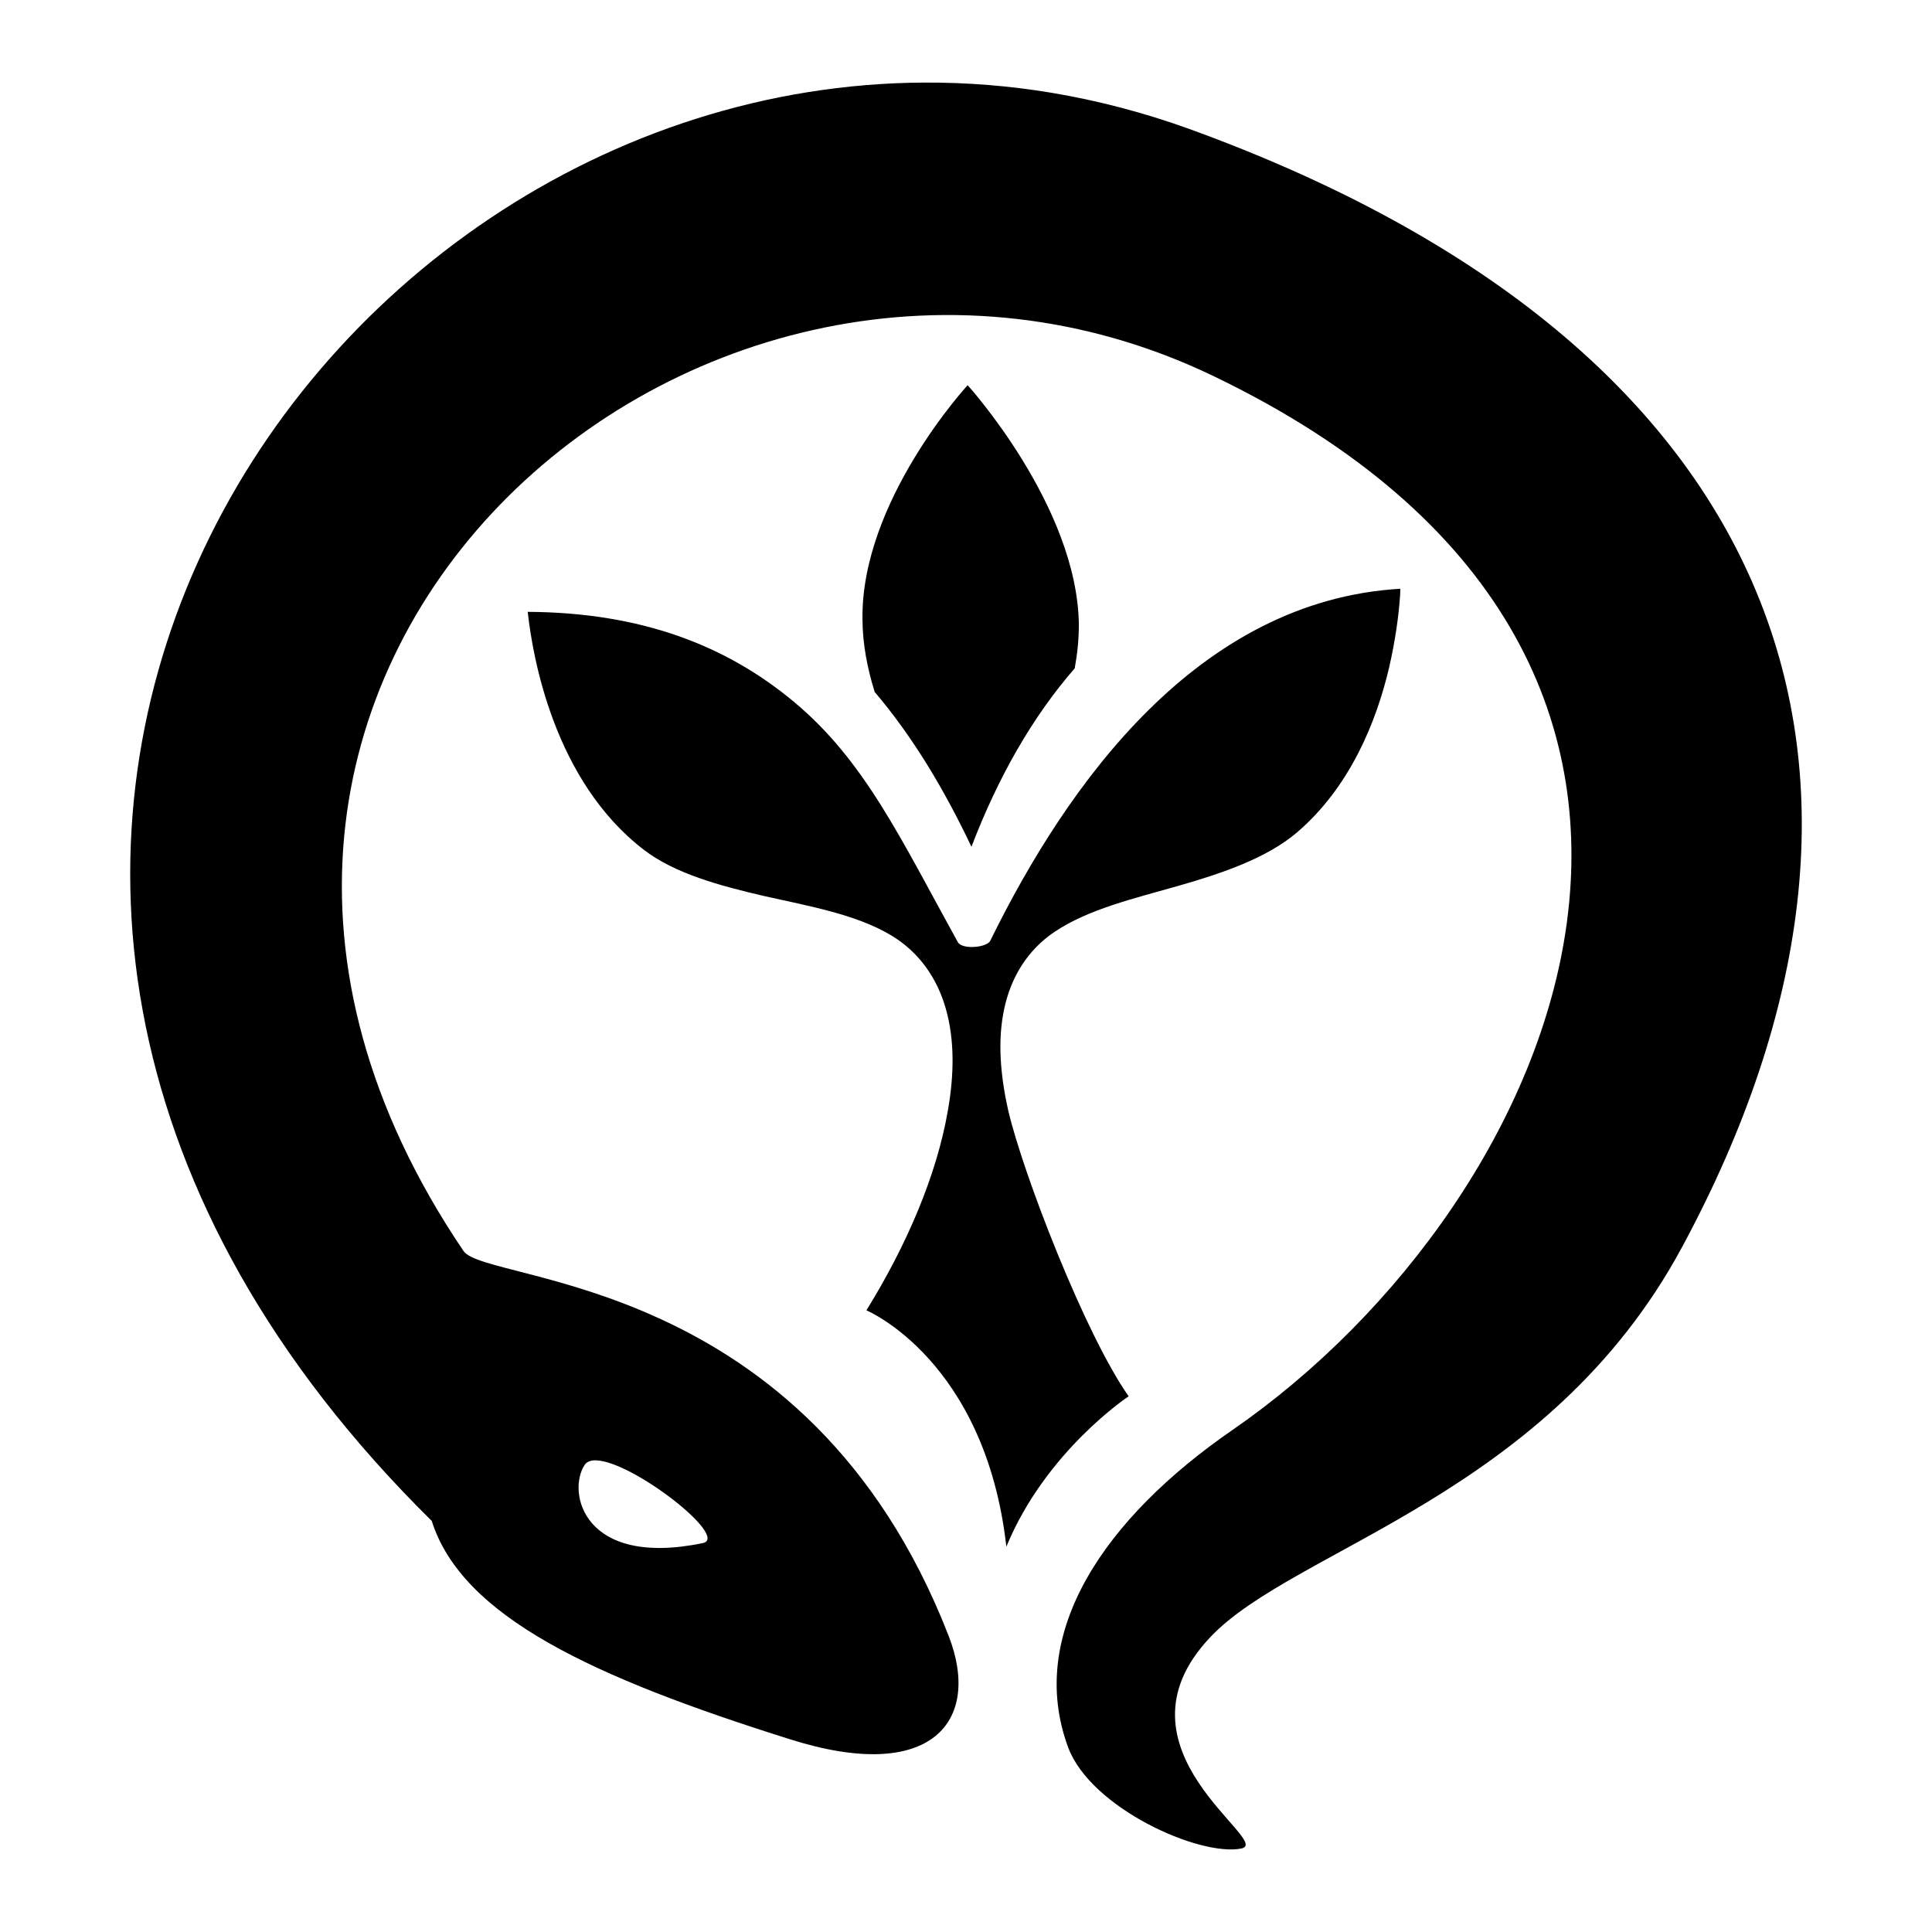
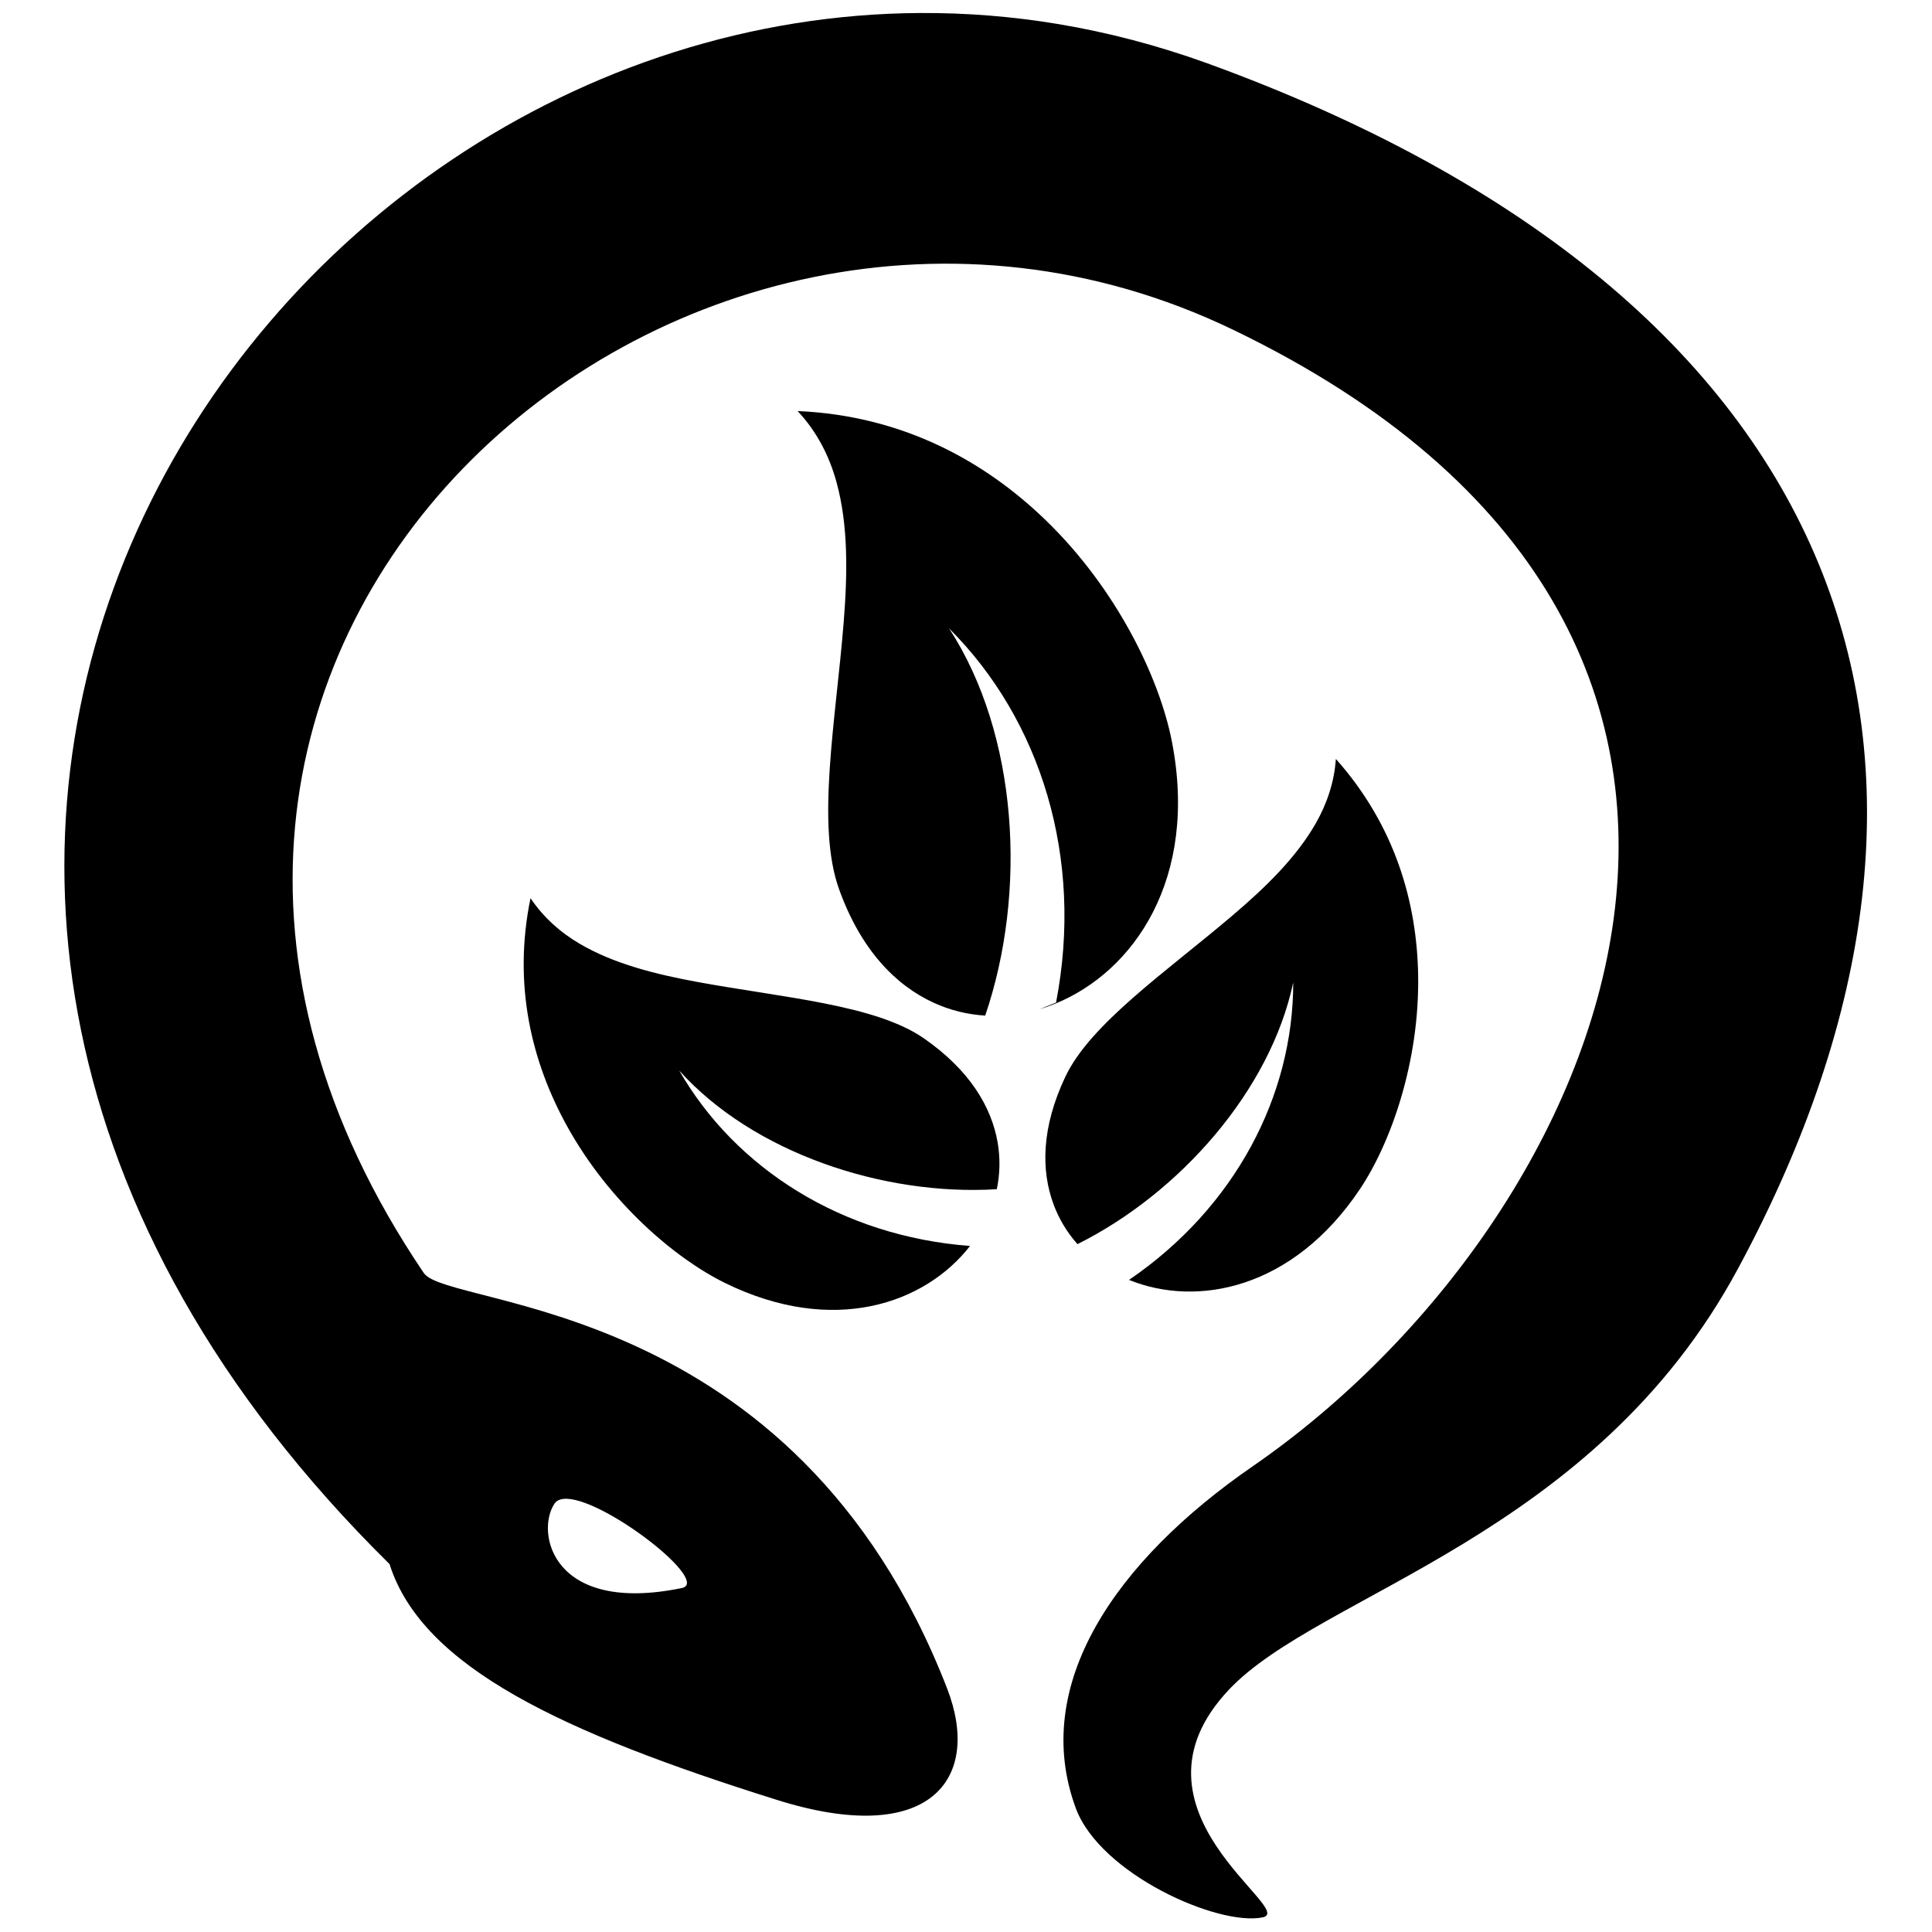
- <svg xmlns="http://www.w3.org/2000/svg" viewBox="0 0 512 512" style="height: 512px; width: 512px;">
-   <g class="" transform="translate(0,0)" style="">
-     <path d="M245.003 21.882c-166.998.752-303.014 211.052-130.59 381.17 8.035 25.41 42.784 41.465 94.91 57.862 37.832 11.993 50.783-4.965 42.102-27.322-37.478-96.526-122.616-93.237-128.593-102.07C19.647 179.044 185.37 34.12 321.578 99.659c154.92 74.51 93.159 218.387 5.099 279.26-33.979 23.392-54.793 53.902-43.615 84.13 5.99 16.174 34.958 29.057 45.928 26.818 8.658-1.764-36.293-26.3-8.303-55.948 22.237-23.66 89.603-37.464 125.124-103.51 67.453-125.152 28.701-238.4-130.697-296.26-12.156-4.374-24.254-7.519-36.38-9.55a199.684 199.684 0 0 0-33.73-2.716zm11.434 80.2s-28.375 30.73-27.871 62.145c.03 6.434 1.304 12.957 3.231 19.139 10.2 12.01 18.472 25.93 25.648 41.036 7.086-18.501 16.129-34.364 27.367-47.29.711-3.9 1.096-7.74 1.096-11.625-.415-31.398-29.471-63.405-29.471-63.405zm114.657 53.941c-53.459 3.158-88.03 51.295-108.637 93.234-.89 1.912-7.449 2.436-8.6.46-15.21-27.53-24.758-48.212-43.555-63.807-17.79-14.795-40.236-23.601-70.45-23.764 1.305 11.993 7 44.86 30.808 63.08 8.125 6.24 19.924 9.474 31.904 12.245 11.92 2.684 24.163 4.803 33.503 10.348 7.531 4.477 12.334 11.475 14.618 19.614 2.283 8.108 2.224 17.314.475 27.07-2.937 16.945-10.912 35.58-21.557 52.747 0 0 31.488 13.12 37.093 62.636 10.436-25.351 32.407-39.849 32.407-39.849-11.563-16.442-27.99-58.99-31.903-75.712-2.165-9.62-2.847-18.769-1.068-26.997 1.75-8.212 6.079-15.505 13.343-20.383 9.014-6.035 21.022-8.822 32.852-12.2 11.86-3.397 23.394-7.37 31.34-14.1 14.054-12.008 21.05-29.25 24.46-43.718 1.661-7.25 2.521-13.715 2.847-18.31.12-1.127.09-1.72.12-2.594zM157.973 387.005c9.72.266 35.546 20.438 28.251 21.939-31.767 6.533-35.988-13.624-31.287-20.722.588-.887 1.647-1.254 3.036-1.217z" fill="#000000" fill-opacity="1" />
+ <svg xmlns="http://www.w3.org/2000/svg" width="100%" height="100%" viewBox="0 0 2084 2084" version="1.1" xml:space="preserve" style="fill-rule:evenodd;clip-rule:evenodd;stroke-linejoin:round;stroke-miterlimit:2;">
+   <g>
+     <path d="M860.358,443.388c20.637,21.947 34.233,48.413 42.042,76.995c12.681,46.428 11.871,98.445 7.606,151.496c-8.538,106.105 -29.811,217.779 -4.989,287.082c23.301,65.048 60.66,103.684 102.109,122.678c17.829,8.174 36.599,12.697 55.586,13.867c45.381,-133.073 35.699,-302.901 -38.971,-417.685c98.862,98.621 145.558,247.541 115.391,403.626l-17.952,7.218c5.605,-1.673 11.127,-3.613 16.547,-5.813c85.431,-34.493 155.342,-135.464 126.257,-283.5c-13.364,-68.015 -59.225,-163.909 -135.969,-238.201c-66.394,-64.267 -155.039,-112.889 -267.66,-117.759l0.002,-0.004Zm580.61,375.259c-1.717,24.74 -9.483,48.106 -21.591,69.328c-21.168,37.09 -54.077,69.021 -89.711,99.355c-71.268,60.664 -153.465,116.863 -180.568,174.24c-25.67,54.353 -26.343,100.703 -12.648,137.57c5.85,15.778 14.606,30.32 25.814,42.872c109.814,-54.77 208.001,-165.432 232.701,-282.222c0.155,121.955 -62.627,242.672 -177.115,320.816c73.202,29.739 176.416,10.293 248.874,-97.632c33.569,-50.004 64.525,-137.604 62.999,-230.789c-1.296,-79.103 -25.075,-161.997 -88.752,-233.533l-0.002,-0.006Zm-868.715,150.22c-19.389,93.804 1.448,177.54 39.87,246.698c45.26,81.458 115.894,141.849 169.961,168.362c116.688,57.225 215.738,22.426 264.27,-39.932c-138.197,-10.428 -252.906,-83.571 -313.721,-189.258c79.782,88.795 220.122,135.539 342.604,128.046c3.445,-16.469 3.771,-33.439 0.961,-50.028c-6.571,-38.777 -30.404,-78.61 -79.806,-112.84c-52.149,-36.129 -151.395,-43.674 -243.441,-60.572c-46.021,-8.444 -90.469,-19.608 -127.34,-41.146c-21.107,-12.329 -39.49,-28.748 -53.353,-49.327l-0.004,-0.002Z" style="fill-rule:nonzero;" />
+     <path d="M993.396,14.021c-733.024,3.301 -1330.055,926.396 -573.214,1673.115c35.269,111.535 187.797,182.007 416.6,253.981c166.061,52.642 222.908,-21.793 184.803,-119.928c-164.507,-423.693 -538.213,-409.256 -564.449,-448.028c-452.922,-669.29 274.505,-1305.422 872.379,-1017.744c680.009,327.056 408.914,958.592 22.382,1225.789c-149.148,102.677 -240.509,236.598 -191.445,369.282c26.293,70.994 153.445,127.543 201.597,117.715c38.004,-7.743 -159.305,-115.442 -36.445,-245.579c97.608,-103.854 393.305,-164.445 549.222,-454.349c296.079,-549.345 125.981,-1046.438 -573.684,-1300.409c-53.358,-19.199 -106.461,-33.004 -159.687,-41.919c-48.925,-8.156 -98.455,-12.144 -148.055,-11.922l-0.004,-0.004Zm-382.011,1602.678c42.665,1.168 156.026,89.711 124.005,96.299c-139.439,28.676 -157.966,-59.801 -137.332,-90.958c2.581,-3.893 7.229,-5.504 13.326,-5.342Z" style="fill-rule:nonzero;" />
  </g>
</svg>
